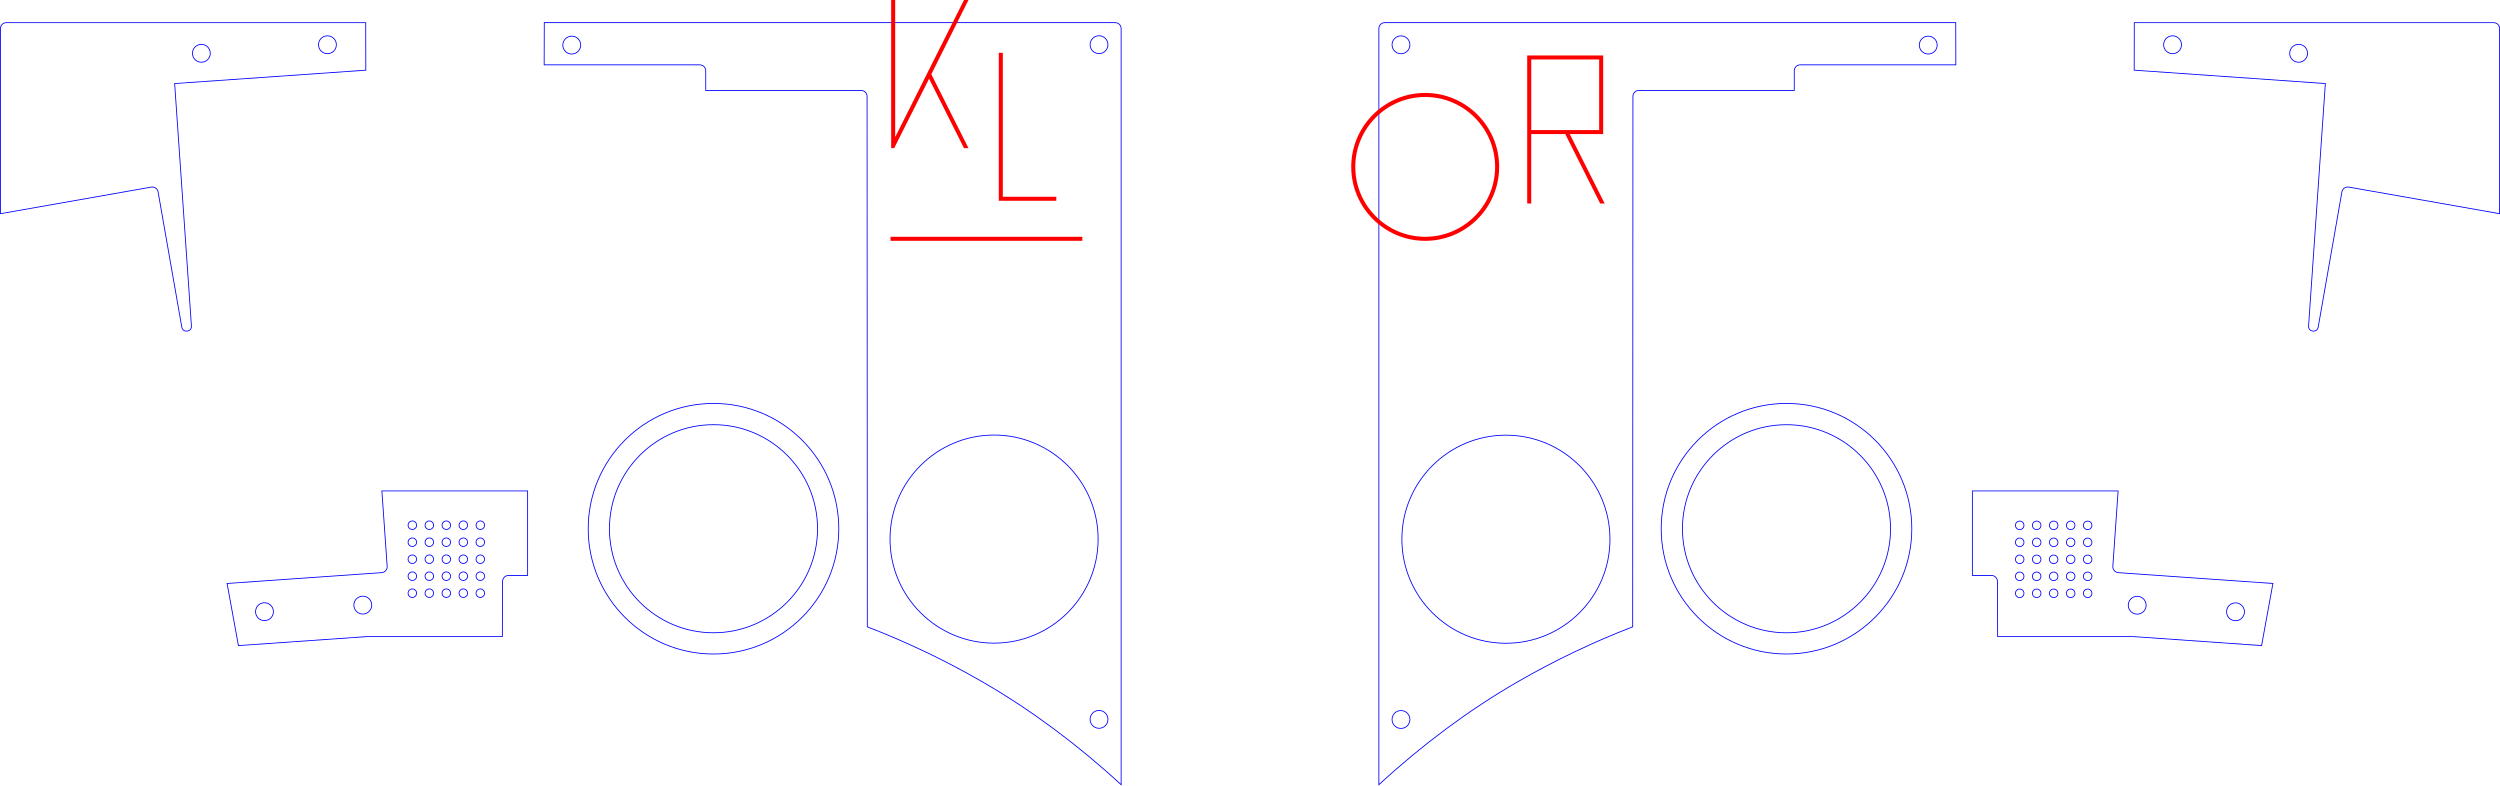
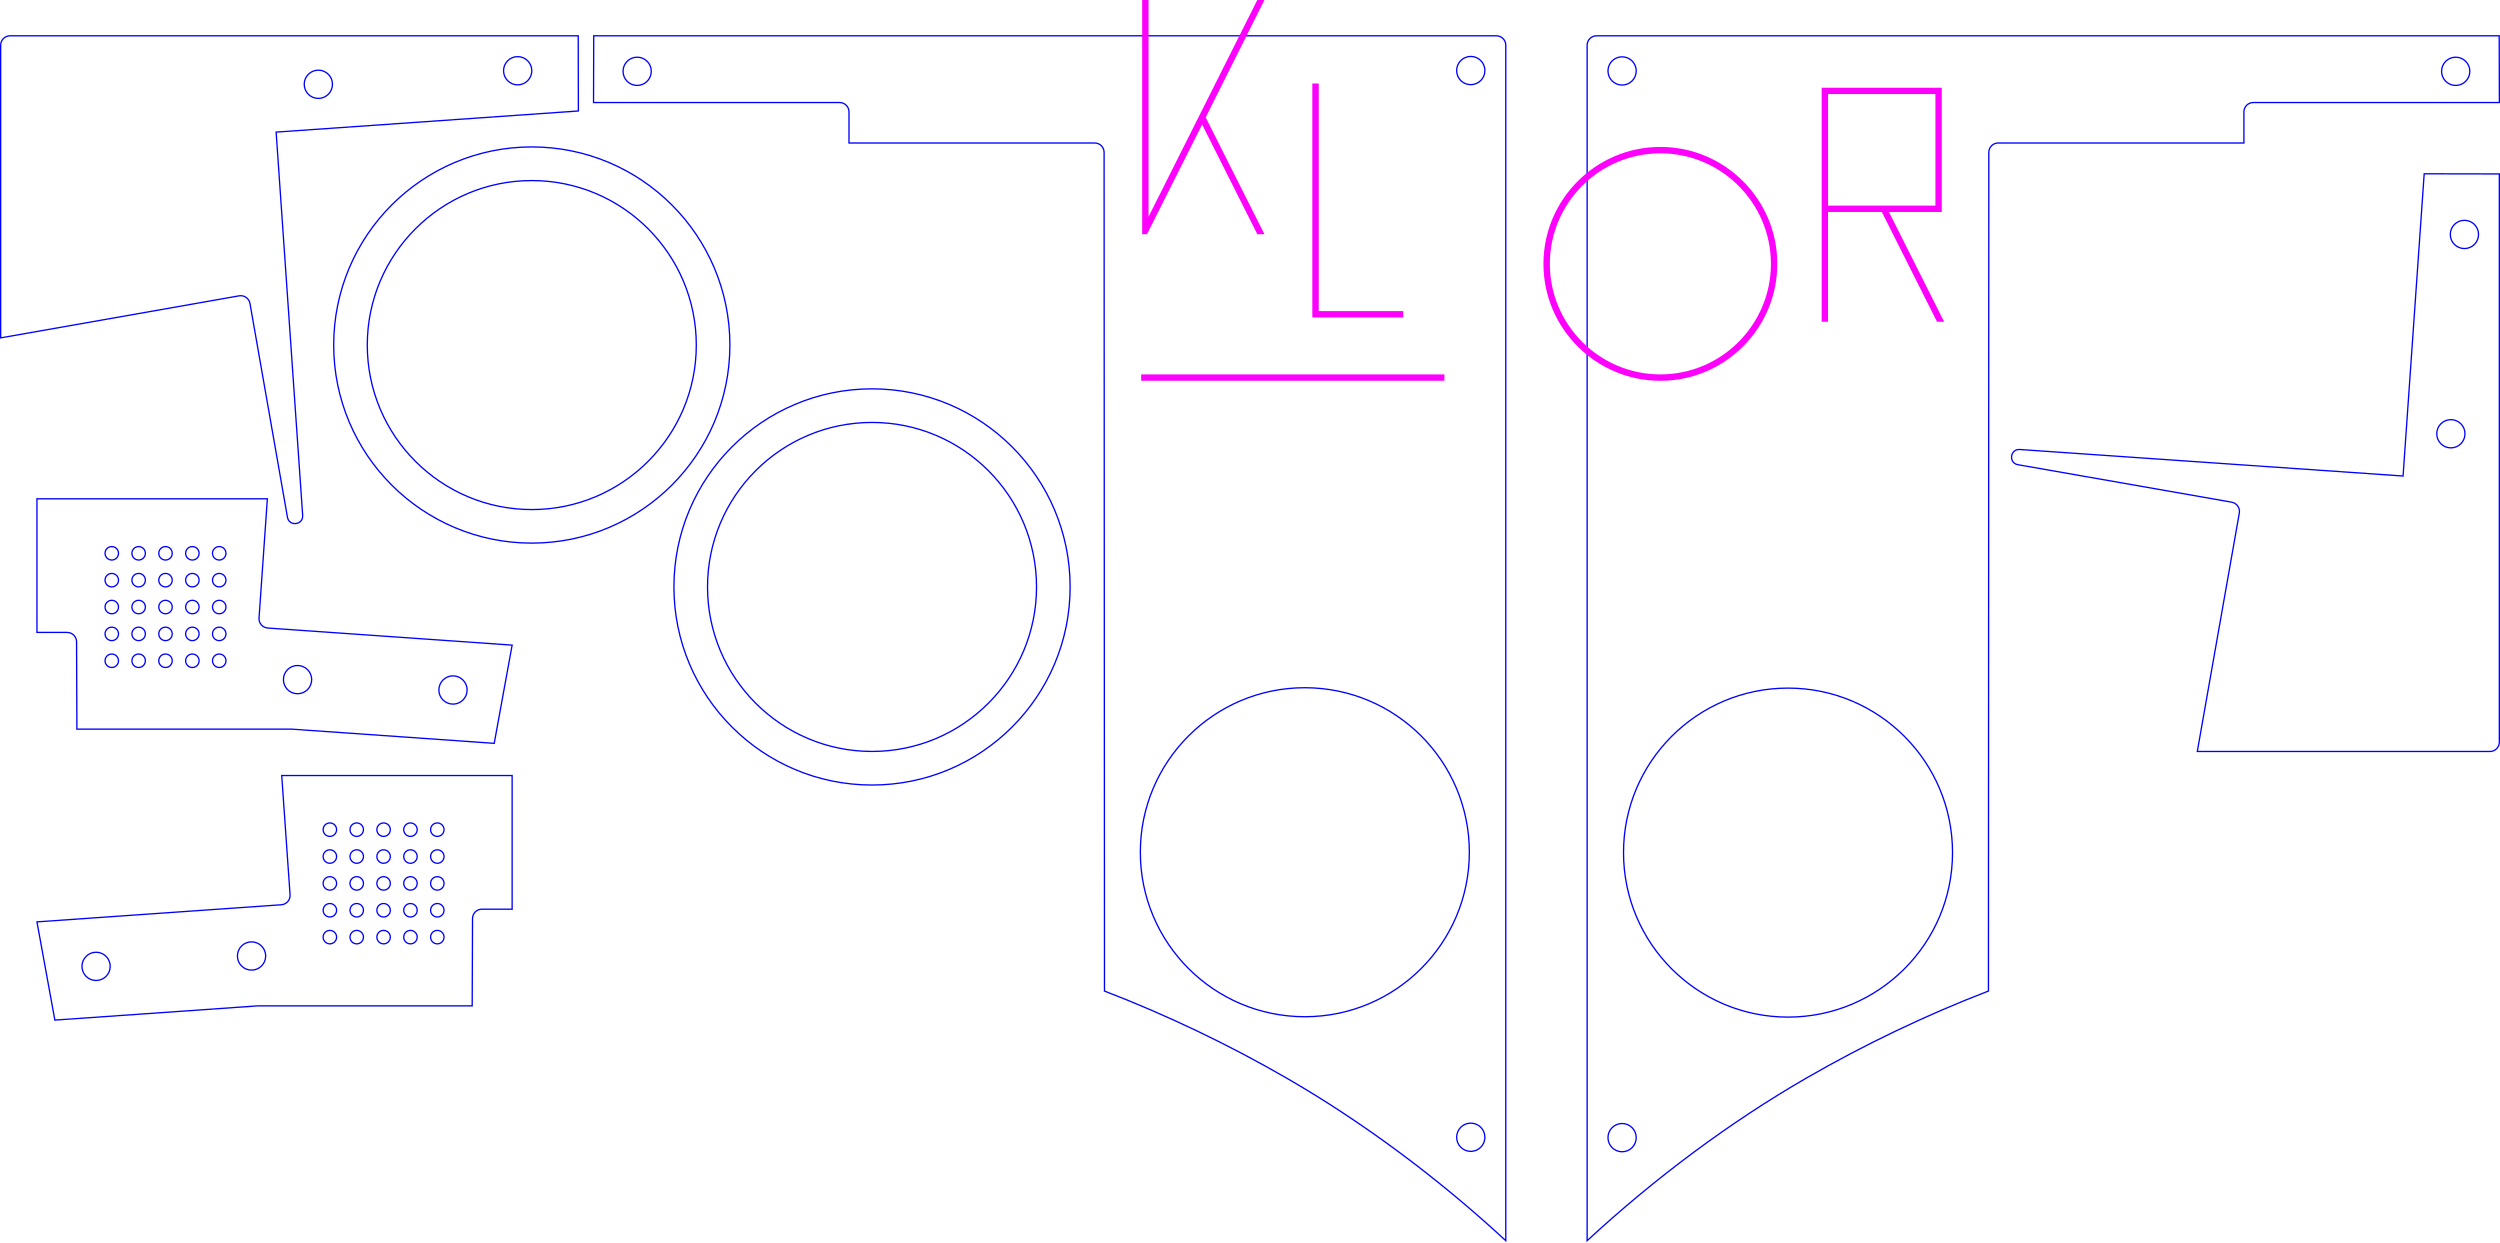
- <svg xmlns="http://www.w3.org/2000/svg" width="834.27" height="262.19" viewBox="0 0 834.27 262.19">
+ <svg xmlns="http://www.w3.org/2000/svg" width="186.14mm" height="92.49mm" viewBox="0 0 527.65 262.18">
  <defs>
    <style>
      .cls-1 {
+         fill: #f0f;
+       }
+ 
+       .cls-2 {
        fill: none;
        stroke: blue;
        stroke-miterlimit: 10;
        stroke-width: .28px;
      }
- 
-       .cls-2 {
-         fill: red;
-       }
    </style>
  </defs>
-   <g id="Ebene_1" data-name="Ebene 1">
-     <g>
-       <g id="CutOuts">
-         <path id="deleteme" class="cls-1" d="M596.17,134.63c-23.09,0-41.81,18.72-41.81,41.81s18.72,41.81,41.81,41.81,41.81-18.72,41.81-41.81-18.72-41.81-41.81-41.81Zm0,76.54c-19.18,0-34.72-15.55-34.72-34.72s15.55-34.72,34.72-34.72,34.72,15.55,34.72,34.72-15.55,34.72-34.72,34.72h0Z" />
-       </g>
-       <g id="PCB_holes" data-name="PCB holes">
-         <g id="_D_case" data-name=" D case">
-           <g>
-             <path class="cls-1" d="M705.07,188.99l1.76-25.16h-48.63v28.2h6.37c1.1,0,1.99,.89,1.99,1.99l.07,18.42h45.3l42.78,3,3.78-20.73-51.58-3.61c-1.09-.08-1.92-1.02-1.84-2.12h0Zm-31.08,10.42c-.78,0-1.42-.63-1.42-1.42s.63-1.42,1.42-1.42,1.42,.63,1.42,1.42-.63,1.42-1.42,1.42Zm0-5.67c-.78,0-1.42-.63-1.42-1.42s.63-1.42,1.42-1.42,1.42,.63,1.42,1.42-.63,1.42-1.42,1.42Zm0-5.67c-.78,0-1.42-.63-1.42-1.42s.63-1.42,1.42-1.42,1.42,.63,1.42,1.42-.63,1.42-1.42,1.42Zm0-5.67c-.78,0-1.42-.63-1.42-1.42s.63-1.42,1.42-1.42,1.42,.63,1.42,1.42-.63,1.42-1.42,1.42Zm0-5.67c-.78,0-1.42-.63-1.42-1.42s.63-1.42,1.42-1.42,1.42,.63,1.42,1.42-.63,1.42-1.42,1.42Zm5.67,22.68c-.78,0-1.42-.63-1.42-1.42s.63-1.42,1.42-1.42,1.42,.63,1.42,1.42-.63,1.42-1.42,1.42Zm0-5.67c-.78,0-1.42-.63-1.42-1.42s.63-1.42,1.42-1.42,1.42,.63,1.42,1.42-.63,1.42-1.42,1.42Zm0-5.67c-.78,0-1.42-.63-1.42-1.42s.63-1.42,1.42-1.42,1.42,.63,1.42,1.42-.63,1.42-1.42,1.42Zm0-5.67c-.78,0-1.42-.63-1.42-1.42s.63-1.42,1.42-1.42,1.42,.63,1.42,1.42-.63,1.42-1.42,1.42Zm0-5.67c-.78,0-1.42-.63-1.42-1.42s.63-1.42,1.42-1.42,1.42,.63,1.42,1.42-.63,1.42-1.42,1.42Zm5.67,22.68c-.78,0-1.42-.63-1.42-1.42s.63-1.42,1.42-1.42,1.42,.63,1.42,1.42-.63,1.42-1.42,1.42Zm0-5.67c-.78,0-1.42-.63-1.42-1.42s.63-1.42,1.42-1.42,1.42,.63,1.42,1.42-.63,1.42-1.42,1.42Zm0-5.67c-.78,0-1.42-.63-1.42-1.42s.63-1.42,1.42-1.42,1.42,.63,1.42,1.42-.63,1.42-1.42,1.42Zm0-5.67c-.78,0-1.42-.63-1.42-1.42s.63-1.42,1.42-1.42,1.42,.63,1.42,1.42-.63,1.42-1.42,1.42Zm0-5.67c-.78,0-1.42-.63-1.42-1.42s.63-1.42,1.42-1.42,1.42,.63,1.42,1.42-.63,1.42-1.42,1.42Zm5.67,22.68c-.78,0-1.42-.63-1.42-1.42s.63-1.42,1.42-1.42,1.42,.63,1.42,1.42-.63,1.42-1.42,1.42Zm0-5.67c-.78,0-1.42-.63-1.42-1.42s.63-1.42,1.42-1.42,1.42,.63,1.42,1.42-.63,1.42-1.42,1.42Zm0-5.67c-.78,0-1.42-.63-1.42-1.42s.63-1.42,1.42-1.42,1.42,.63,1.42,1.42-.63,1.42-1.42,1.42Zm0-5.67c-.78,0-1.42-.63-1.42-1.42s.63-1.42,1.42-1.42,1.42,.63,1.42,1.42-.63,1.42-1.42,1.42Zm0-5.67c-.78,0-1.42-.63-1.42-1.42s.63-1.42,1.42-1.42,1.42,.63,1.42,1.42-.63,1.42-1.42,1.42Zm5.67,22.68c-.78,0-1.42-.63-1.42-1.42s.63-1.42,1.42-1.42,1.42,.63,1.42,1.42-.63,1.42-1.42,1.42Zm0-5.67c-.78,0-1.42-.63-1.42-1.42s.63-1.42,1.42-1.42,1.42,.63,1.42,1.42-.63,1.42-1.42,1.42Zm0-5.67c-.78,0-1.42-.63-1.42-1.42s.63-1.42,1.42-1.42,1.42,.63,1.42,1.42-.63,1.42-1.42,1.42Zm0-5.67c-.78,0-1.42-.63-1.42-1.42s.63-1.42,1.42-1.42,1.42,.63,1.42,1.42-.63,1.42-1.42,1.42Zm0-5.67c-.78,0-1.42-.63-1.42-1.42s.63-1.42,1.42-1.42,1.42,.63,1.42,1.42-.63,1.42-1.42,1.42Zm49.34,24.45c1.64,0,2.98,1.33,2.98,2.98s-1.33,2.98-2.98,2.98-2.98-1.33-2.98-2.98,1.33-2.98,2.98-2.98Zm-32.81-2.19c1.64,0,2.98,1.33,2.98,2.98s-1.33,2.98-2.98,2.98-2.98-1.33-2.98-2.98,1.33-2.98,2.98-2.98Z" />
-             <path class="cls-1" d="M462.12,7.56c-1.1,0-1.98,.89-1.98,1.98v252.33c14.38-13.29,30.2-25.04,46.23-34.3,12.4-7.16,25.41-13.36,38.47-18.39l.08-177.02c0-1.1,.89-1.98,1.98-1.98h51.86v-6.56c0-1.1,.89-1.98,1.98-1.98h51.94l-.04-14.09h-190.52Zm5.4,4.41c1.64,0,2.98,1.33,2.98,2.98s-1.33,2.98-2.98,2.98-2.98-1.33-2.98-2.98,1.33-2.98,2.98-2.98Zm0,231.11c-1.64,0-2.98-1.33-2.98-2.98s1.33-2.98,2.98-2.98,2.98,1.33,2.98,2.98-1.33,2.98-2.98,2.98Zm35.02-28.42c-19.18,0-34.72-15.55-34.72-34.72s15.55-34.72,34.72-34.72,34.72,15.55,34.72,34.72-15.55,34.72-34.72,34.72h0ZM643.47,18.03c-1.64,0-2.98-1.33-2.98-2.98s1.33-2.98,2.98-2.98,2.98,1.33,2.98,2.98-1.33,2.98-2.98,2.98Z" />
-             <path class="cls-1" d="M832.15,7.56h-119.92l-.03,15.86,63.79,4.46h0l-5.6,80.9c-.14,2.04,2.86,2.41,3.21,.39l7.91-45.12c.19-1.08,1.22-1.8,2.3-1.61l50.32,8.87V9.54c0-1.1-.89-1.98-1.98-1.98h0Zm-107.15,10.35c-1.64,0-2.98-1.33-2.98-2.98s1.33-2.98,2.98-2.98,2.98,1.33,2.98,2.98-1.33,2.98-2.98,2.98Zm42.07,2.86c-1.64,0-2.98-1.33-2.98-2.98s1.33-2.98,2.98-2.98,2.98,1.33,2.98,2.98-1.33,2.98-2.98,2.98Z" />
-           </g>
-         </g>
-       </g>
-     </g>
-     <g>
-       <g id="CutOuts-2">
-         <path id="deleteme-2" class="cls-1" d="M196.29,176.44c0,23.09,18.72,41.81,41.81,41.81s41.81-18.72,41.81-41.81-18.72-41.81-41.81-41.81-41.81,18.72-41.81,41.81h0Zm7.09,0c0-19.17,15.55-34.72,34.72-34.72s34.72,15.55,34.72,34.72-15.54,34.72-34.72,34.72-34.72-15.55-34.72-34.72h0Z" />
-       </g>
-       <g id="PCB_holes-2" data-name="PCB holes-2">
-         <g id="_D_case-2" data-name=" D case-2">
-           <g>
-             <path class="cls-1" d="M129.2,188.98c.08,1.1-.75,2.04-1.84,2.12l-51.58,3.61,3.78,20.73,42.78-3h45.3l.07-18.42c0-1.1,.89-1.99,1.99-1.99h6.37v-28.2h-48.63l1.76,25.16h0Zm29.66,8.97c0-.79,.63-1.42,1.42-1.42s1.42,.63,1.42,1.42-.64,1.42-1.42,1.42-1.42-.63-1.42-1.42Zm0-5.67c0-.79,.63-1.42,1.42-1.42s1.42,.63,1.42,1.42-.64,1.42-1.42,1.42-1.42-.63-1.42-1.42Zm0-5.67c0-.79,.63-1.42,1.42-1.42s1.42,.63,1.42,1.42-.64,1.42-1.42,1.42-1.42-.63-1.42-1.42Zm0-5.67c0-.79,.63-1.42,1.42-1.42s1.42,.63,1.42,1.42-.64,1.42-1.42,1.42-1.42-.63-1.42-1.42Zm0-5.67c0-.79,.63-1.42,1.42-1.42s1.42,.63,1.42,1.42-.64,1.42-1.42,1.42-1.42-.63-1.42-1.42Zm-5.67,22.68c0-.79,.63-1.42,1.42-1.42s1.42,.63,1.42,1.42-.64,1.42-1.42,1.42-1.42-.63-1.42-1.42Zm0-5.67c0-.79,.63-1.42,1.42-1.42s1.42,.63,1.42,1.42-.64,1.42-1.42,1.42-1.42-.63-1.42-1.42Zm0-5.67c0-.79,.63-1.42,1.42-1.42s1.42,.63,1.42,1.42-.64,1.42-1.42,1.42-1.42-.63-1.42-1.42Zm0-5.67c0-.79,.63-1.42,1.42-1.42s1.42,.63,1.42,1.42-.64,1.42-1.42,1.42-1.42-.63-1.42-1.42Zm0-5.67c0-.79,.63-1.42,1.42-1.42s1.42,.63,1.42,1.42-.64,1.42-1.42,1.42-1.42-.63-1.42-1.42Zm-5.67,22.68c0-.79,.63-1.42,1.42-1.42s1.42,.63,1.42,1.42-.64,1.42-1.42,1.42-1.42-.63-1.42-1.42Zm0-5.67c0-.79,.63-1.42,1.42-1.42s1.42,.63,1.42,1.42-.64,1.42-1.42,1.42-1.42-.63-1.42-1.42Zm0-5.67c0-.79,.63-1.42,1.42-1.42s1.42,.63,1.42,1.42-.64,1.42-1.42,1.42-1.42-.63-1.42-1.42Zm0-5.67c0-.79,.63-1.42,1.42-1.42s1.42,.63,1.42,1.42-.64,1.42-1.42,1.42-1.42-.63-1.42-1.42Zm0-5.67c0-.79,.63-1.42,1.42-1.42s1.42,.63,1.42,1.42-.64,1.42-1.42,1.42-1.42-.63-1.42-1.42Zm-5.67,22.68c0-.79,.63-1.42,1.42-1.42s1.42,.63,1.42,1.42-.64,1.42-1.42,1.42-1.42-.63-1.42-1.42Zm0-5.67c0-.79,.63-1.42,1.42-1.42s1.42,.63,1.42,1.42-.64,1.42-1.42,1.42-1.42-.63-1.42-1.42Zm0-5.67c0-.79,.63-1.42,1.42-1.42s1.42,.63,1.42,1.42-.64,1.42-1.42,1.42-1.42-.63-1.42-1.42Zm0-5.67c0-.79,.63-1.42,1.42-1.42s1.42,.63,1.42,1.42-.64,1.42-1.42,1.42-1.42-.63-1.42-1.42Zm0-5.67c0-.79,.63-1.42,1.42-1.42s1.42,.63,1.42,1.42-.64,1.42-1.42,1.42-1.42-.63-1.42-1.42Zm-5.67,22.68c0-.79,.63-1.42,1.42-1.42s1.42,.63,1.42,1.42-.64,1.42-1.42,1.42-1.42-.63-1.42-1.42Zm0-5.67c0-.79,.63-1.42,1.42-1.42s1.42,.63,1.42,1.42-.64,1.42-1.42,1.42-1.42-.63-1.42-1.42Zm0-5.67c0-.79,.63-1.42,1.42-1.42s1.42,.63,1.42,1.42-.64,1.42-1.42,1.42-1.42-.63-1.42-1.42Zm0-5.67c0-.79,.63-1.42,1.42-1.42s1.42,.63,1.42,1.42-.64,1.42-1.42,1.42-1.42-.63-1.42-1.42Zm0-5.67c0-.79,.63-1.42,1.42-1.42s1.42,.63,1.42,1.42-.64,1.42-1.42,1.42-1.42-.63-1.42-1.42Zm-44.94,28.85c0,1.65-1.33,2.98-2.98,2.98s-2.98-1.33-2.98-2.98,1.34-2.98,2.98-2.98,2.98,1.33,2.98,2.98Zm32.81-2.19c0,1.65-1.33,2.98-2.98,2.98s-2.98-1.33-2.98-2.98,1.34-2.98,2.98-2.98,2.98,1.33,2.98,2.98Z" />
-             <path class="cls-1" d="M372.15,7.55H181.63l-.04,14.09h51.94c1.09,0,1.98,.88,1.98,1.98v6.56h51.86c1.09,0,1.98,.88,1.98,1.98l.08,177.02c13.06,5.03,26.07,11.23,38.47,18.39,16.03,9.26,31.85,21.01,46.23,34.3V9.54c0-1.09-.88-1.98-1.98-1.98h0Zm-2.42,7.36c0,1.65-1.33,2.98-2.98,2.98s-2.98-1.33-2.98-2.98,1.34-2.98,2.98-2.98,2.98,1.33,2.98,2.98Zm-5.96,225.15c0-1.65,1.33-2.98,2.98-2.98s2.98,1.33,2.98,2.98-1.34,2.98-2.98,2.98-2.98-1.33-2.98-2.98Zm-66.76-60.16c0-19.17,15.55-34.72,34.72-34.72s34.72,15.55,34.72,34.72-15.54,34.72-34.72,34.72-34.72-15.55-34.72-34.72ZM187.82,15.05c0-1.65,1.33-2.98,2.98-2.98s2.98,1.33,2.98,2.98-1.34,2.98-2.98,2.98-2.98-1.33-2.98-2.98Z" />
-             <path class="cls-1" d="M2.12,7.56c-1.09,0-1.98,.88-1.98,1.98v61.77l50.32-8.87c1.08-.19,2.11,.53,2.3,1.61l7.91,45.12c.35,2.02,3.35,1.65,3.21-.39l-5.6-80.9h0l63.79-4.46-.03-15.86H2.12Zm104.17,7.37c0-1.65,1.33-2.98,2.98-2.98s2.98,1.33,2.98,2.98-1.34,2.98-2.98,2.98-2.98-1.33-2.98-2.98Zm-42.07,2.86c0-1.65,1.33-2.98,2.98-2.98s2.98,1.33,2.98,2.98-1.34,2.98-2.98,2.98-2.98-1.33-2.98-2.98Z" />
-           </g>
-         </g>
-       </g>
-     </g>
+   <g id="cutting">
+     <path id="deleteme" class="cls-2" d="M112.24,31.01c-23.09,0-41.81,18.72-41.81,41.81s18.72,41.81,41.81,41.81,41.81-18.72,41.81-41.81-18.72-41.81-41.81-41.81Zm0,76.54c-19.18,0-34.72-15.55-34.72-34.72s15.55-34.72,34.72-34.72,34.72,15.55,34.72,34.72-15.55,34.72-34.72,34.72h0Z" />
+     <path class="cls-2" d="M54.67,130.44l1.76-25.16H7.8v28.2h6.37c1.1,0,1.99,.89,1.99,1.99l.07,18.42H61.53l42.78,3,3.78-20.73-51.58-3.61c-1.09-.08-1.92-1.02-1.84-2.12h0Zm-31.08,10.44c-.78,0-1.42-.63-1.42-1.42s.63-1.42,1.42-1.42,1.42,.63,1.42,1.42-.63,1.42-1.42,1.42Zm0-5.67c-.78,0-1.42-.63-1.42-1.42s.63-1.42,1.42-1.42,1.42,.63,1.42,1.42-.63,1.42-1.42,1.42Zm0-5.67c-.78,0-1.42-.63-1.42-1.42s.63-1.42,1.42-1.42,1.42,.63,1.42,1.42-.63,1.42-1.42,1.42Zm0-5.67c-.78,0-1.42-.63-1.42-1.42s.63-1.42,1.42-1.42,1.42,.63,1.42,1.42-.63,1.42-1.42,1.42Zm0-5.67c-.78,0-1.42-.63-1.42-1.42s.63-1.42,1.42-1.42,1.42,.63,1.42,1.42-.63,1.42-1.42,1.42Zm5.67,22.68c-.78,0-1.42-.63-1.42-1.42s.63-1.42,1.42-1.42,1.42,.63,1.42,1.42-.63,1.42-1.42,1.42Zm0-5.67c-.78,0-1.42-.63-1.42-1.42s.63-1.42,1.42-1.42,1.42,.63,1.42,1.42-.63,1.42-1.42,1.42Zm0-5.67c-.78,0-1.42-.63-1.42-1.42s.63-1.42,1.42-1.42,1.42,.63,1.42,1.42-.63,1.42-1.42,1.42Zm0-5.67c-.78,0-1.42-.63-1.42-1.42s.63-1.42,1.42-1.42,1.42,.63,1.42,1.42-.63,1.42-1.42,1.42Zm0-5.67c-.78,0-1.42-.63-1.42-1.42s.63-1.42,1.42-1.42,1.42,.63,1.42,1.42-.63,1.42-1.42,1.42Zm5.67,22.68c-.78,0-1.42-.63-1.42-1.42s.63-1.42,1.42-1.42,1.42,.63,1.42,1.42-.63,1.42-1.42,1.42Zm0-5.67c-.78,0-1.42-.63-1.42-1.42s.63-1.42,1.42-1.42,1.42,.63,1.42,1.42-.63,1.42-1.42,1.42Zm0-5.67c-.78,0-1.42-.63-1.42-1.42s.63-1.42,1.42-1.42,1.42,.63,1.42,1.42-.63,1.42-1.42,1.42Zm0-5.67c-.78,0-1.42-.63-1.42-1.42s.63-1.42,1.42-1.42,1.42,.63,1.42,1.42-.63,1.42-1.42,1.42Zm0-5.67c-.78,0-1.42-.63-1.42-1.42s.63-1.42,1.42-1.42,1.42,.63,1.42,1.42-.63,1.42-1.42,1.42Zm5.67,22.68c-.78,0-1.42-.63-1.42-1.42s.63-1.42,1.42-1.42,1.42,.63,1.42,1.42-.63,1.42-1.42,1.42Zm0-5.67c-.78,0-1.42-.63-1.42-1.42s.63-1.42,1.42-1.42,1.42,.63,1.42,1.42-.63,1.42-1.42,1.42Zm0-5.67c-.78,0-1.42-.63-1.42-1.42s.63-1.42,1.42-1.42,1.42,.63,1.42,1.42-.63,1.42-1.42,1.42Zm0-5.67c-.78,0-1.42-.63-1.42-1.42s.63-1.42,1.42-1.42,1.42,.63,1.42,1.42-.63,1.42-1.42,1.42Zm0-5.67c-.78,0-1.42-.63-1.42-1.42s.63-1.42,1.42-1.42,1.42,.63,1.42,1.42-.63,1.42-1.42,1.42Zm5.67,22.68c-.78,0-1.42-.63-1.42-1.42s.63-1.42,1.42-1.42,1.42,.63,1.42,1.42-.63,1.42-1.42,1.42Zm0-5.67c-.78,0-1.42-.63-1.42-1.42s.63-1.42,1.42-1.42,1.42,.63,1.42,1.42-.63,1.42-1.42,1.42Zm0-5.67c-.78,0-1.42-.63-1.42-1.42s.63-1.42,1.42-1.42,1.42,.63,1.42,1.42-.63,1.42-1.42,1.42Zm0-5.67c-.78,0-1.42-.63-1.42-1.42s.63-1.42,1.42-1.42,1.42,.63,1.42,1.42-.63,1.42-1.42,1.42Zm0-5.67c-.78,0-1.42-.63-1.42-1.42s.63-1.42,1.42-1.42,1.42,.63,1.42,1.42-.63,1.42-1.42,1.42Zm49.34,24.45c1.64,0,2.98,1.33,2.98,2.98s-1.33,2.98-2.98,2.98-2.98-1.33-2.98-2.98,1.33-2.98,2.98-2.98Zm-32.81-2.19c1.64,0,2.98,1.33,2.98,2.98s-1.33,2.98-2.98,2.98-2.98-1.33-2.98-2.98,1.33-2.98,2.98-2.98Z" />
+     <path class="cls-2" d="M336.96,7.56c-1.1,0-1.98,.89-1.98,1.98v252.32c14.38-13.29,30.2-25.04,46.23-34.3,12.4-7.16,25.41-13.36,38.47-18.39l.08-177.01c0-1.1,.89-1.98,1.98-1.98h51.86v-6.56c0-1.1,.89-1.98,1.98-1.98h51.94l-.04-14.09h-190.51Zm5.4,4.43c1.64,0,2.98,1.33,2.98,2.98s-1.33,2.98-2.98,2.98-2.98-1.33-2.98-2.98,1.33-2.98,2.98-2.98Zm0,231.1c-1.64,0-2.98-1.33-2.98-2.98s1.33-2.98,2.98-2.98,2.98,1.33,2.98,2.98-1.33,2.98-2.98,2.98Zm35.02-28.42c-19.18,0-34.72-15.55-34.72-34.72s15.55-34.72,34.72-34.72,34.72,15.55,34.72,34.72-15.55,34.72-34.72,34.72h0ZM518.3,18.03c-1.64,0-2.98-1.33-2.98-2.98s1.33-2.98,2.98-2.98,2.98,1.33,2.98,2.98-1.33,2.98-2.98,2.98Z" />
+     <path class="cls-2" d="M527.51,156.62V36.71l-15.86-.03-4.46,63.79h0l-80.9-5.6c-2.04-.14-2.41,2.86-.39,3.21l45.12,7.91c1.08,.19,1.8,1.22,1.61,2.3l-8.87,50.32h61.77c1.1,0,1.98-.89,1.98-1.98h0Zm-10.35-107.14c0-1.64,1.33-2.98,2.98-2.98s2.98,1.33,2.98,2.98-1.33,2.98-2.98,2.98-2.98-1.33-2.98-2.98Zm-2.86,42.07c0-1.64,1.33-2.98,2.98-2.98s2.98,1.33,2.98,2.98-1.33,2.98-2.98,2.98-2.98-1.33-2.98-2.98Z" />
+     <path id="deleteme-2" class="cls-2" d="M142.24,123.88c0,23.09,18.72,41.81,41.81,41.81s41.81-18.72,41.81-41.81-18.72-41.81-41.81-41.81-41.81,18.72-41.81,41.81h0Zm7.09,0c0-19.17,15.55-34.72,34.72-34.72s34.72,15.55,34.72,34.72-15.54,34.72-34.72,34.72-34.72-15.55-34.72-34.72h0Z" />
+     <path class="cls-2" d="M61.22,188.84c.08,1.1-.75,2.04-1.84,2.12l-51.58,3.61,3.78,20.73,42.78-3h45.3l.07-18.42c0-1.1,.89-1.99,1.99-1.99h6.37v-28.2H59.46l1.76,25.16h0Zm29.66,8.95c0-.79,.63-1.42,1.42-1.42s1.42,.63,1.42,1.42-.64,1.42-1.42,1.42-1.42-.63-1.42-1.42Zm0-5.67c0-.79,.63-1.42,1.42-1.42s1.42,.63,1.42,1.42-.64,1.42-1.42,1.42-1.42-.63-1.42-1.42Zm0-5.67c0-.79,.63-1.42,1.42-1.42s1.42,.63,1.42,1.42-.64,1.42-1.42,1.42-1.42-.63-1.42-1.42Zm0-5.67c0-.79,.63-1.42,1.42-1.42s1.42,.63,1.42,1.42-.64,1.42-1.42,1.42-1.42-.63-1.42-1.42Zm0-5.67c0-.79,.63-1.42,1.42-1.42s1.42,.63,1.42,1.42-.64,1.42-1.42,1.42-1.42-.63-1.42-1.42Zm-5.67,22.68c0-.79,.63-1.42,1.42-1.42s1.42,.63,1.42,1.42-.64,1.42-1.42,1.42-1.42-.63-1.42-1.42Zm0-5.67c0-.79,.63-1.42,1.42-1.42s1.42,.63,1.42,1.42-.64,1.42-1.42,1.42-1.42-.63-1.42-1.42Zm0-5.67c0-.79,.63-1.42,1.42-1.42s1.42,.63,1.42,1.42-.64,1.42-1.42,1.42-1.42-.63-1.42-1.42Zm0-5.67c0-.79,.63-1.42,1.42-1.42s1.42,.63,1.42,1.42-.64,1.42-1.42,1.42-1.42-.63-1.42-1.42Zm0-5.67c0-.79,.63-1.42,1.42-1.42s1.42,.63,1.42,1.42-.64,1.42-1.42,1.42-1.42-.63-1.42-1.42Zm-5.67,22.68c0-.79,.63-1.42,1.42-1.42s1.42,.63,1.42,1.42-.64,1.42-1.42,1.42-1.42-.63-1.42-1.42Zm0-5.67c0-.79,.63-1.42,1.42-1.42s1.42,.63,1.42,1.42-.64,1.42-1.42,1.42-1.42-.63-1.42-1.42Zm0-5.67c0-.79,.63-1.42,1.42-1.42s1.42,.63,1.42,1.42-.64,1.42-1.42,1.42-1.42-.63-1.42-1.42Zm0-5.67c0-.79,.63-1.42,1.42-1.42s1.42,.63,1.42,1.42-.64,1.42-1.42,1.42-1.42-.63-1.42-1.42Zm0-5.67c0-.79,.63-1.42,1.42-1.42s1.42,.63,1.42,1.42-.64,1.42-1.42,1.42-1.42-.63-1.42-1.42Zm-5.67,22.68c0-.79,.63-1.42,1.42-1.42s1.42,.63,1.42,1.42-.64,1.42-1.42,1.42-1.42-.63-1.42-1.42Zm0-5.67c0-.79,.63-1.42,1.42-1.42s1.42,.63,1.42,1.42-.64,1.42-1.42,1.42-1.42-.63-1.42-1.42Zm0-5.67c0-.79,.63-1.42,1.42-1.42s1.42,.63,1.42,1.42-.64,1.42-1.42,1.42-1.42-.63-1.42-1.42Zm0-5.67c0-.79,.63-1.42,1.42-1.42s1.42,.63,1.42,1.42-.64,1.42-1.42,1.42-1.42-.63-1.42-1.42Zm0-5.67c0-.79,.63-1.42,1.42-1.42s1.42,.63,1.42,1.42-.64,1.42-1.42,1.42-1.42-.63-1.42-1.42Zm-5.67,22.68c0-.79,.63-1.42,1.42-1.42s1.42,.63,1.42,1.42-.64,1.42-1.42,1.42-1.42-.63-1.42-1.42Zm0-5.67c0-.79,.63-1.42,1.42-1.42s1.42,.63,1.42,1.42-.64,1.42-1.42,1.42-1.42-.63-1.42-1.42Zm0-5.67c0-.79,.63-1.42,1.42-1.42s1.42,.63,1.42,1.42-.64,1.42-1.42,1.42-1.42-.63-1.42-1.42Zm0-5.67c0-.79,.63-1.42,1.42-1.42s1.42,.63,1.42,1.42-.64,1.42-1.42,1.42-1.42-.63-1.42-1.42Zm0-5.67c0-.79,.63-1.42,1.42-1.42s1.42,.63,1.42,1.42-.64,1.42-1.42,1.42-1.42-.63-1.42-1.42Zm-44.94,28.85c0,1.65-1.33,2.98-2.98,2.98s-2.98-1.33-2.98-2.98,1.34-2.98,2.98-2.98,2.98,1.33,2.98,2.98Zm32.81-2.19c0,1.65-1.33,2.98-2.98,2.98s-2.98-1.33-2.98-2.98,1.34-2.98,2.98-2.98,2.98,1.33,2.98,2.98Z" />
+     <path class="cls-2" d="M315.82,7.55H125.31l-.04,14.09h51.94c1.09,0,1.98,.88,1.98,1.98v6.56h51.86c1.09,0,1.98,.88,1.98,1.98l.08,177.01c13.06,5.03,26.07,11.23,38.47,18.39,16.03,9.26,31.85,21.01,46.23,34.3V9.54c0-1.09-.88-1.98-1.98-1.98h0Zm-2.42,7.34c0,1.65-1.33,2.98-2.98,2.98s-2.98-1.33-2.98-2.98,1.34-2.98,2.98-2.98,2.98,1.33,2.98,2.98Zm-5.96,225.14c0-1.65,1.33-2.98,2.98-2.98s2.98,1.33,2.98,2.98-1.34,2.98-2.98,2.98-2.98-1.33-2.98-2.98Zm-66.76-60.16c0-19.17,15.55-34.72,34.72-34.72s34.72,15.55,34.72,34.72-15.54,34.72-34.72,34.72-34.72-15.55-34.72-34.72ZM131.5,15.05c0-1.65,1.33-2.98,2.98-2.98s2.98,1.33,2.98,2.98-1.34,2.98-2.98,2.98-2.98-1.33-2.98-2.98Z" />
+     <path class="cls-2" d="M2.12,7.56c-1.09,0-1.98,.88-1.98,1.98v61.77l50.32-8.87c1.08-.19,2.11,.53,2.3,1.61l7.91,45.12c.35,2.02,3.35,1.65,3.21-.39l-5.6-80.9h0l63.79-4.46-.03-15.86H2.12Zm104.16,7.37c0-1.65,1.33-2.98,2.98-2.98s2.98,1.33,2.98,2.98-1.34,2.98-2.98,2.98-2.98-1.33-2.98-2.98Zm-42.07,2.86c0-1.65,1.33-2.98,2.98-2.98s2.98,1.33,2.98,2.98-1.34,2.98-2.98,2.98-2.98-1.33-2.98-2.98Z" />
  </g>
-   <g id="Etching">
-     <polygon class="cls-2" points="333.3 17.62 333.3 67 352.5 67 352.5 65.66 334.65 65.66 334.65 17.62 333.3 17.62" />
-     <polygon class="cls-2" points="298.4 49.43 310.04 26.28 321.69 49.43 323.19 49.43 310.79 24.78 323.19 0 321.69 0 298.73 45.75 298.73 0 297.39 0 297.39 49.43 298.4 49.43" />
-     <rect class="cls-2" x="297.17" y="79.02" width="64.01" height="1.34" />
-     <path class="cls-2" d="M475.6,31.01c-13.61,0-24.68,11.07-24.68,24.68s11.07,24.68,24.68,24.68,24.68-11.07,24.68-24.68-11.07-24.68-24.68-24.68Zm0,48.01c-12.87,0-23.33-10.47-23.33-23.33s10.47-23.33,23.33-23.33,23.33,10.47,23.33,23.33-10.47,23.33-23.33,23.33Z" />
-     <path class="cls-2" d="M534.99,44.75V18.51h-25.35v49.4h1.34v-23.17h11.36l11.65,23.17h1.5l-11.65-23.17h11.14Zm-24-1.34V19.85h22.66v23.55h-22.66Z" />
+   <g id="area_engraving" data-name="area engraving">
+     <polygon class="cls-1" points="276.98 17.62 276.98 67 296.17 67 296.17 65.66 278.33 65.66 278.33 17.62 276.98 17.62" />
+     <polygon class="cls-1" points="242.08 49.43 253.72 26.28 265.37 49.43 266.87 49.43 254.47 24.78 266.87 0 265.37 0 242.41 45.75 242.41 0 241.07 0 241.07 49.43 242.08 49.43" />
+     <rect class="cls-1" x="240.85" y="79.02" width="64.01" height="1.34" />
+     <path class="cls-1" d="M350.44,31.01c-13.61,0-24.68,11.07-24.68,24.68s11.07,24.68,24.68,24.68,24.68-11.07,24.68-24.68-11.07-24.68-24.68-24.68Zm0,48.01c-12.87,0-23.33-10.47-23.33-23.33s10.47-23.33,23.33-23.33,23.33,10.47,23.33,23.33-10.47,23.33-23.33,23.33Z" />
+     <path class="cls-1" d="M409.83,44.75V18.51h-25.35v49.4h1.34v-23.17h11.36l11.65,23.17h1.5l-11.65-23.17h11.15Zm-24-1.32V19.85h22.66v23.55h-22.66v.02Z" />
  </g>
</svg>
